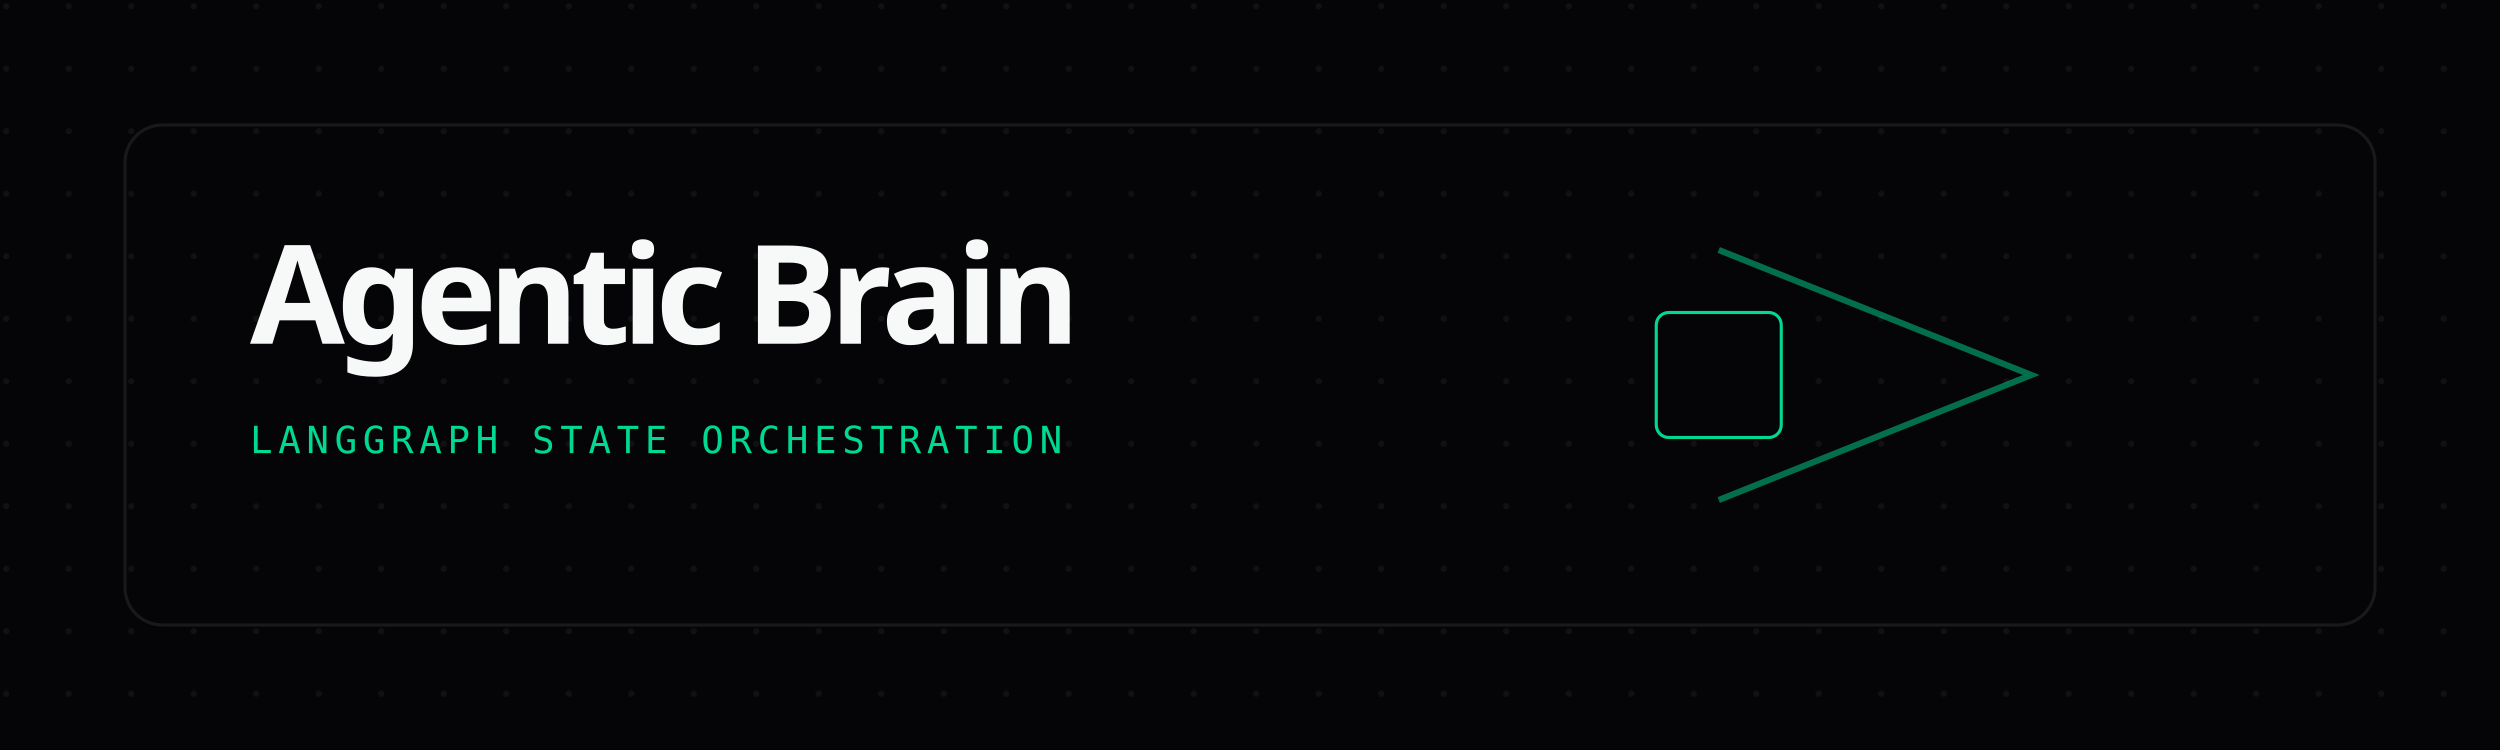
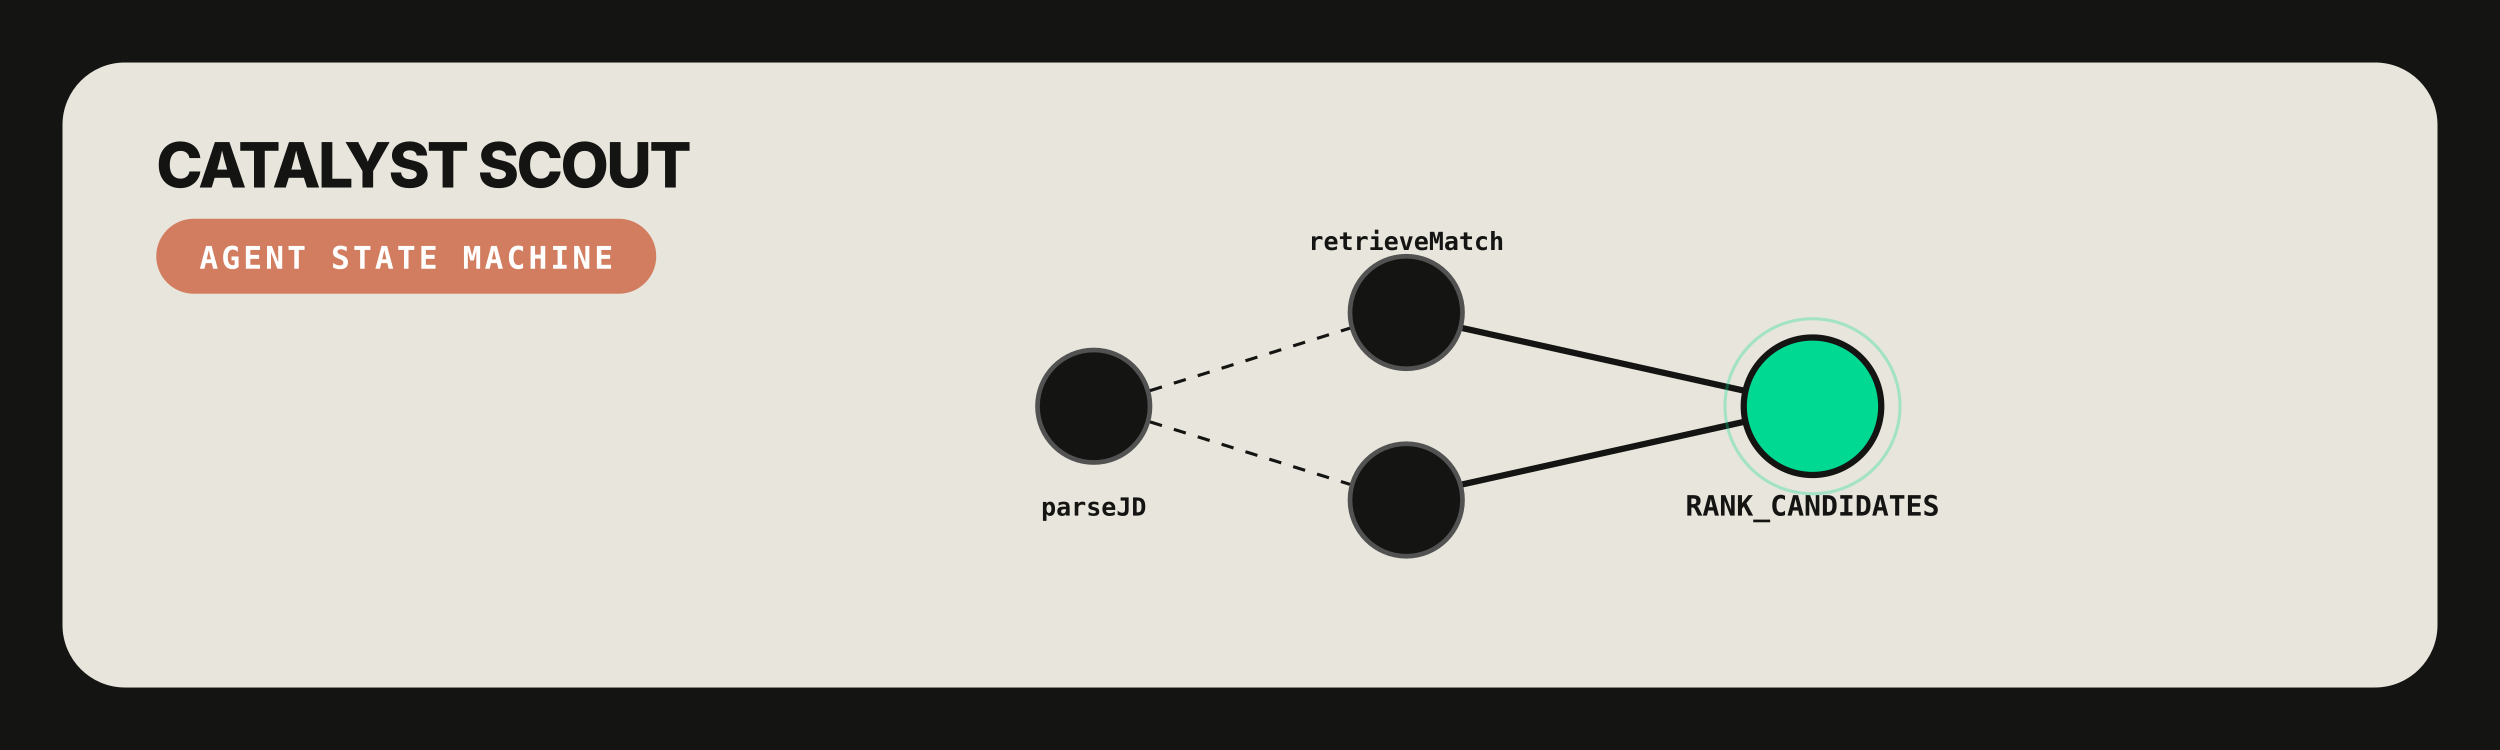
<svg xmlns="http://www.w3.org/2000/svg" width="800" height="240" viewBox="0 0 800 240" fill="none">
-   <rect width="800" height="240" fill="#050507" />
-   <defs>
-     <pattern id="dots" width="20" height="20" patternUnits="userSpaceOnUse">
-       <circle cx="2" cy="2" r="1" fill="white" fill-opacity="0.05" />
-     </pattern>
-   </defs>
-   <rect width="800" height="240" fill="url(#dots)" />
-   <rect x="40" y="40" width="720" height="160" rx="12" stroke="white" stroke-opacity="0.08" stroke-width="1" />
-   <text x="80" y="110" fill="#F7F8F8" font-family="Geist Sans, sans-serif" font-size="44" font-weight="700" letter-spacing="-0.06em">Agentic Brain</text>
-   <text x="80" y="145" fill="#00D992" font-family="Geist Mono, monospace" font-size="12" font-weight="500" letter-spacing="0.15em">LANGGRAPH STATE ORCHESTRATION</text>
-   <path d="M550 80L650 120L550 160" stroke="#00D992" stroke-opacity="0.5" stroke-width="2" />
-   <rect x="530" y="100" width="40" height="40" rx="4" fill="#050507" stroke="#00D992" />
+   <rect width="800" height="240" fill="#141413" />
+   <rect x="20" y="20" width="760" height="200" rx="20" fill="#E8E6DC" />
+   <text x="50" y="60" fill="#141413" font-family="Inter, sans-serif" font-size="20" font-weight="800" letter-spacing="-0.04em">CATALYST SCOUT</text>
+   <rect x="50" y="70" width="160" height="24" rx="12" fill="#D27D5F" />
+   <text x="130" y="86" fill="white" font-family="Geist Mono, monospace" font-size="10" font-weight="600" letter-spacing="0.1em" text-anchor="middle">AGENT STATE MACHINE</text>
+   <circle cx="350" cy="130" r="18" fill="#141413" stroke="#525252" stroke-width="1.5" />
+   <circle cx="450" cy="100" r="18" fill="#141413" stroke="#525252" stroke-width="1.5" />
+   <circle cx="450" cy="160" r="18" fill="#141413" stroke="#525252" stroke-width="1.5" />
+   <circle cx="580" cy="130" r="22" fill="#00D992" stroke="#141413" stroke-width="2" />
+   <path d="M368 125L432 105" stroke="#141413" stroke-width="1" stroke-dasharray="4 4" />
+   <path d="M368 135L432 155" stroke="#141413" stroke-width="1" stroke-dasharray="4 4" />
+   <path d="M468 105L558 125" stroke="#141413" stroke-width="2" />
+   <path d="M468 155L558 135" stroke="#141413" stroke-width="2" />
+   <circle cx="580" cy="130" r="28" stroke="#00D992" stroke-opacity="0.3">
+     <animate attributeName="r" values="24;32;24" dur="3s" repeatCount="indefinite" />
+   </circle>
+   <text x="350" y="165" fill="#141413" font-family="Geist Mono, monospace" font-size="8" font-weight="600" text-anchor="middle">parseJD</text>
+   <text x="450" y="80" fill="#141413" font-family="Geist Mono, monospace" font-size="8" font-weight="600" text-anchor="middle">retrieveMatch</text>
+   <text x="580" y="165" fill="#141413" font-family="Geist Mono, monospace" font-size="9" font-weight="700" text-anchor="middle">RANK_CANDIDATES</text>
</svg>
